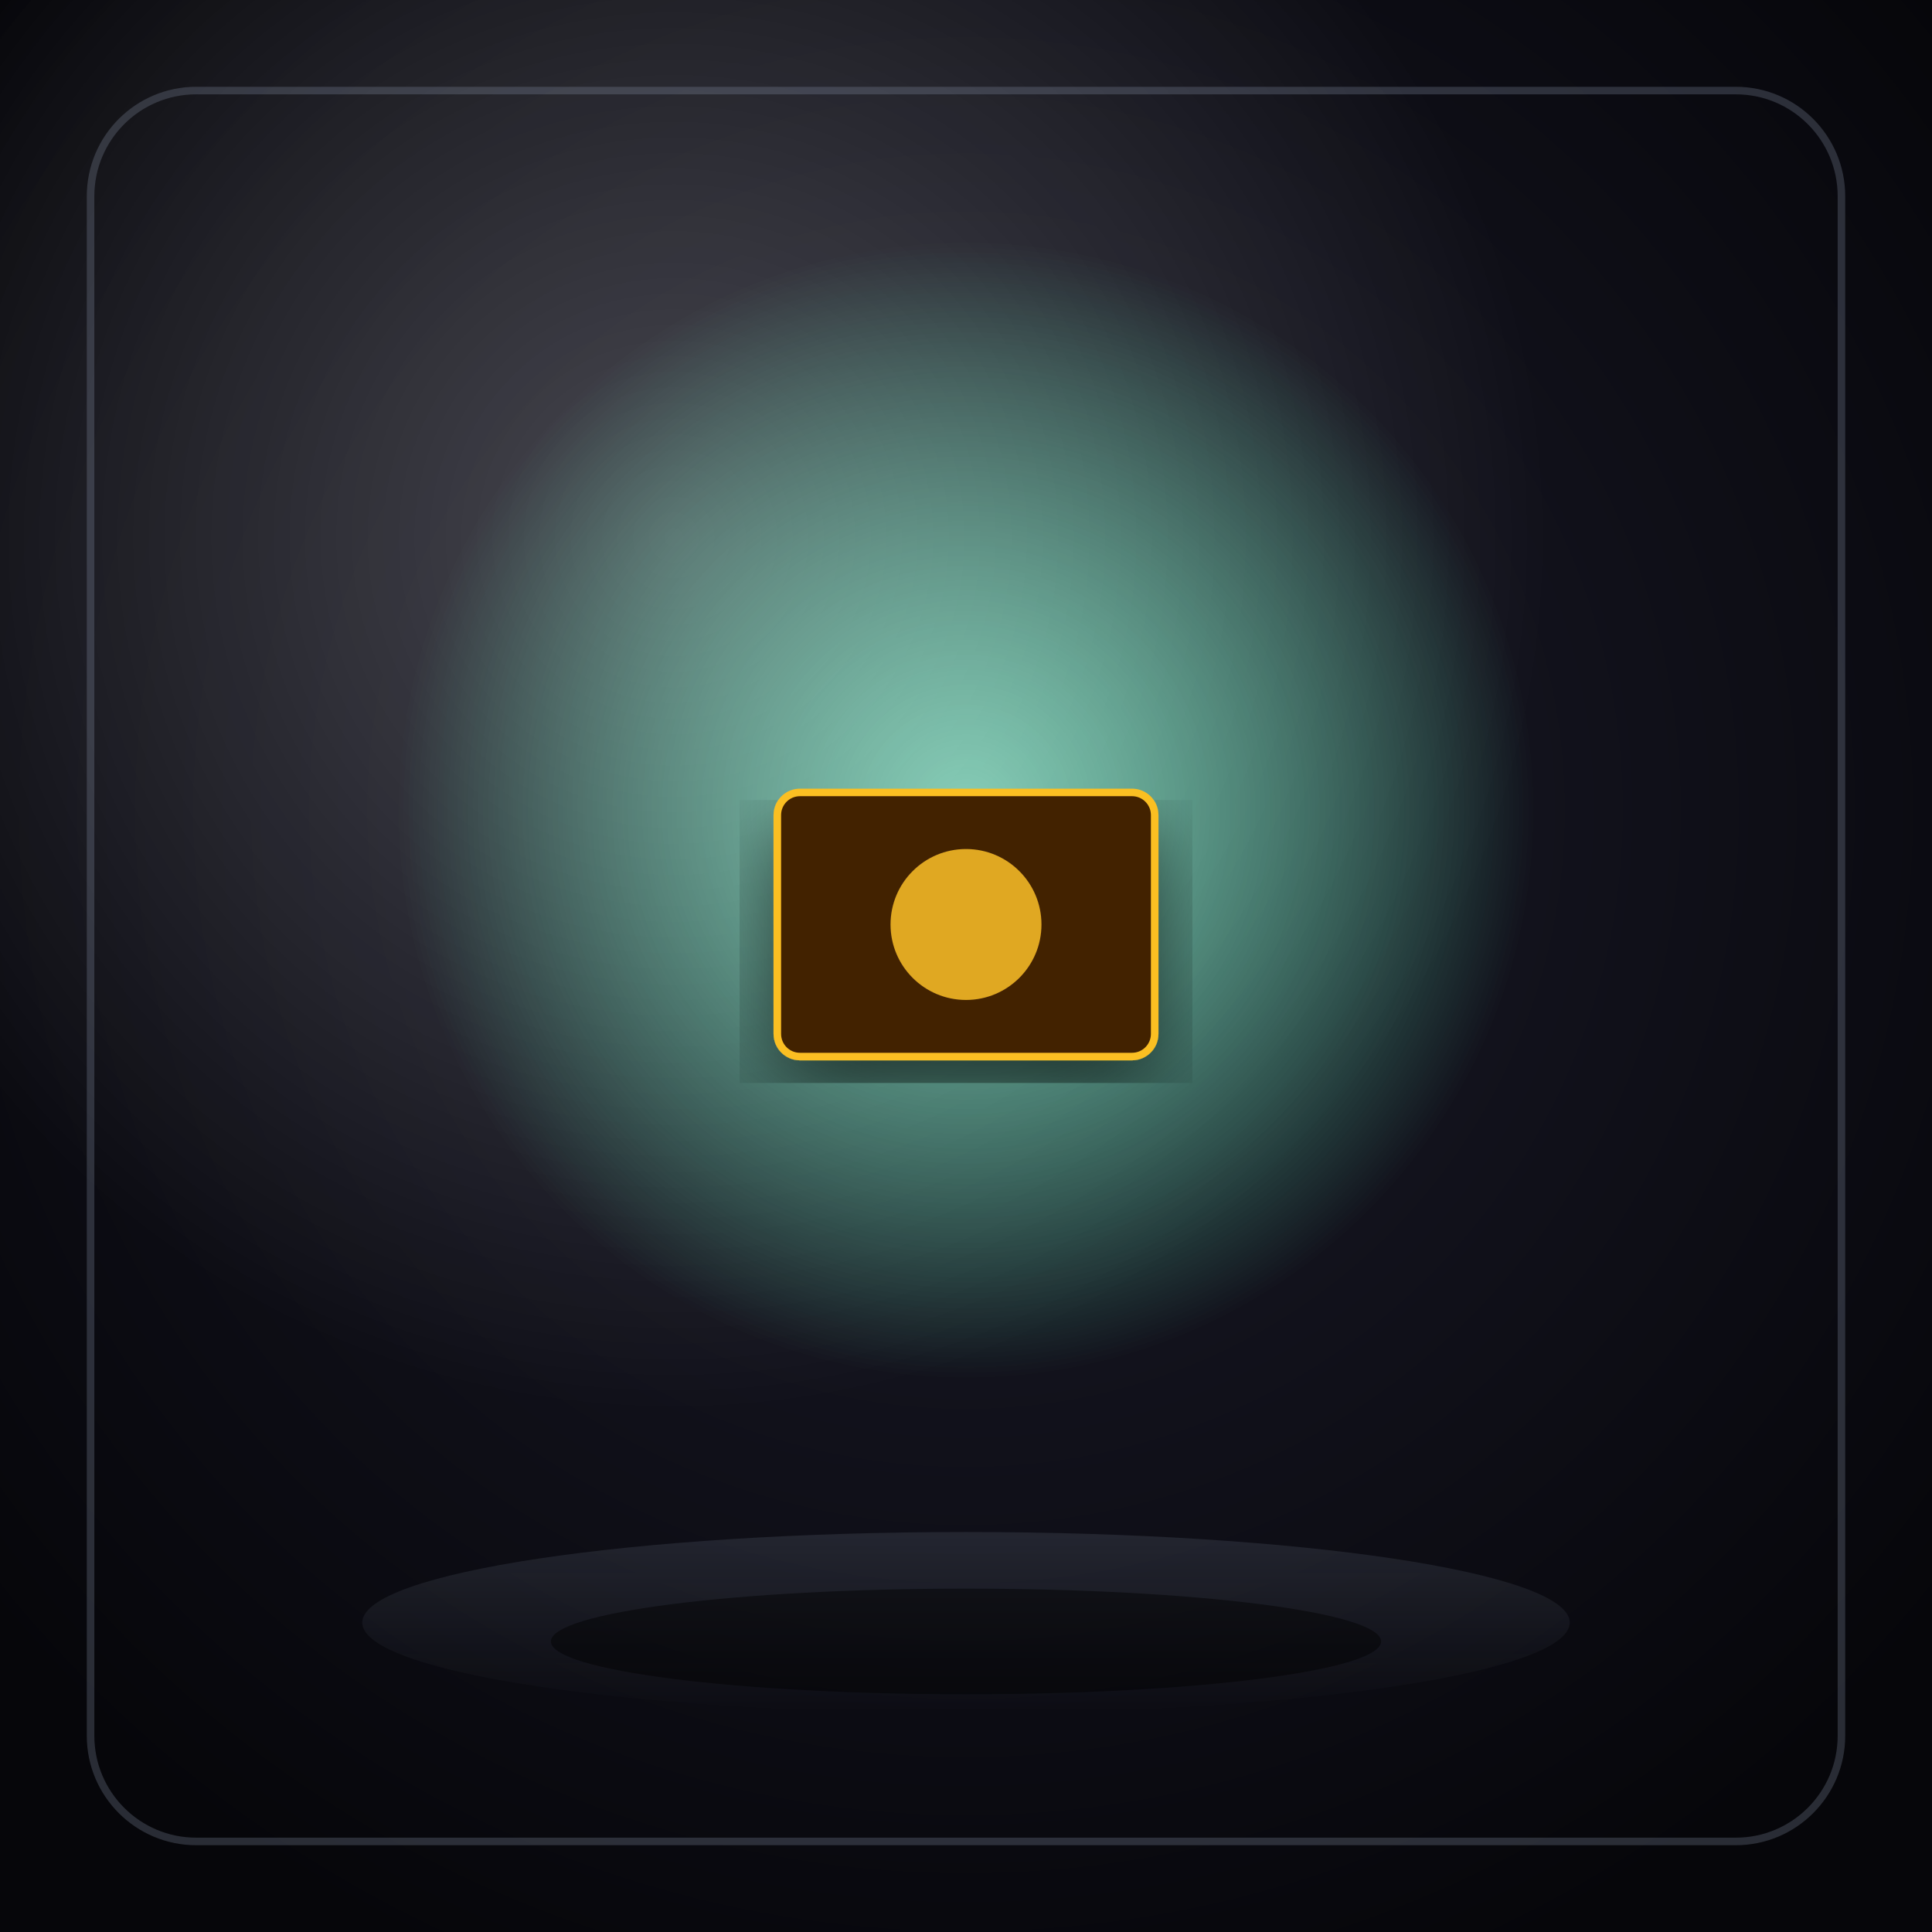
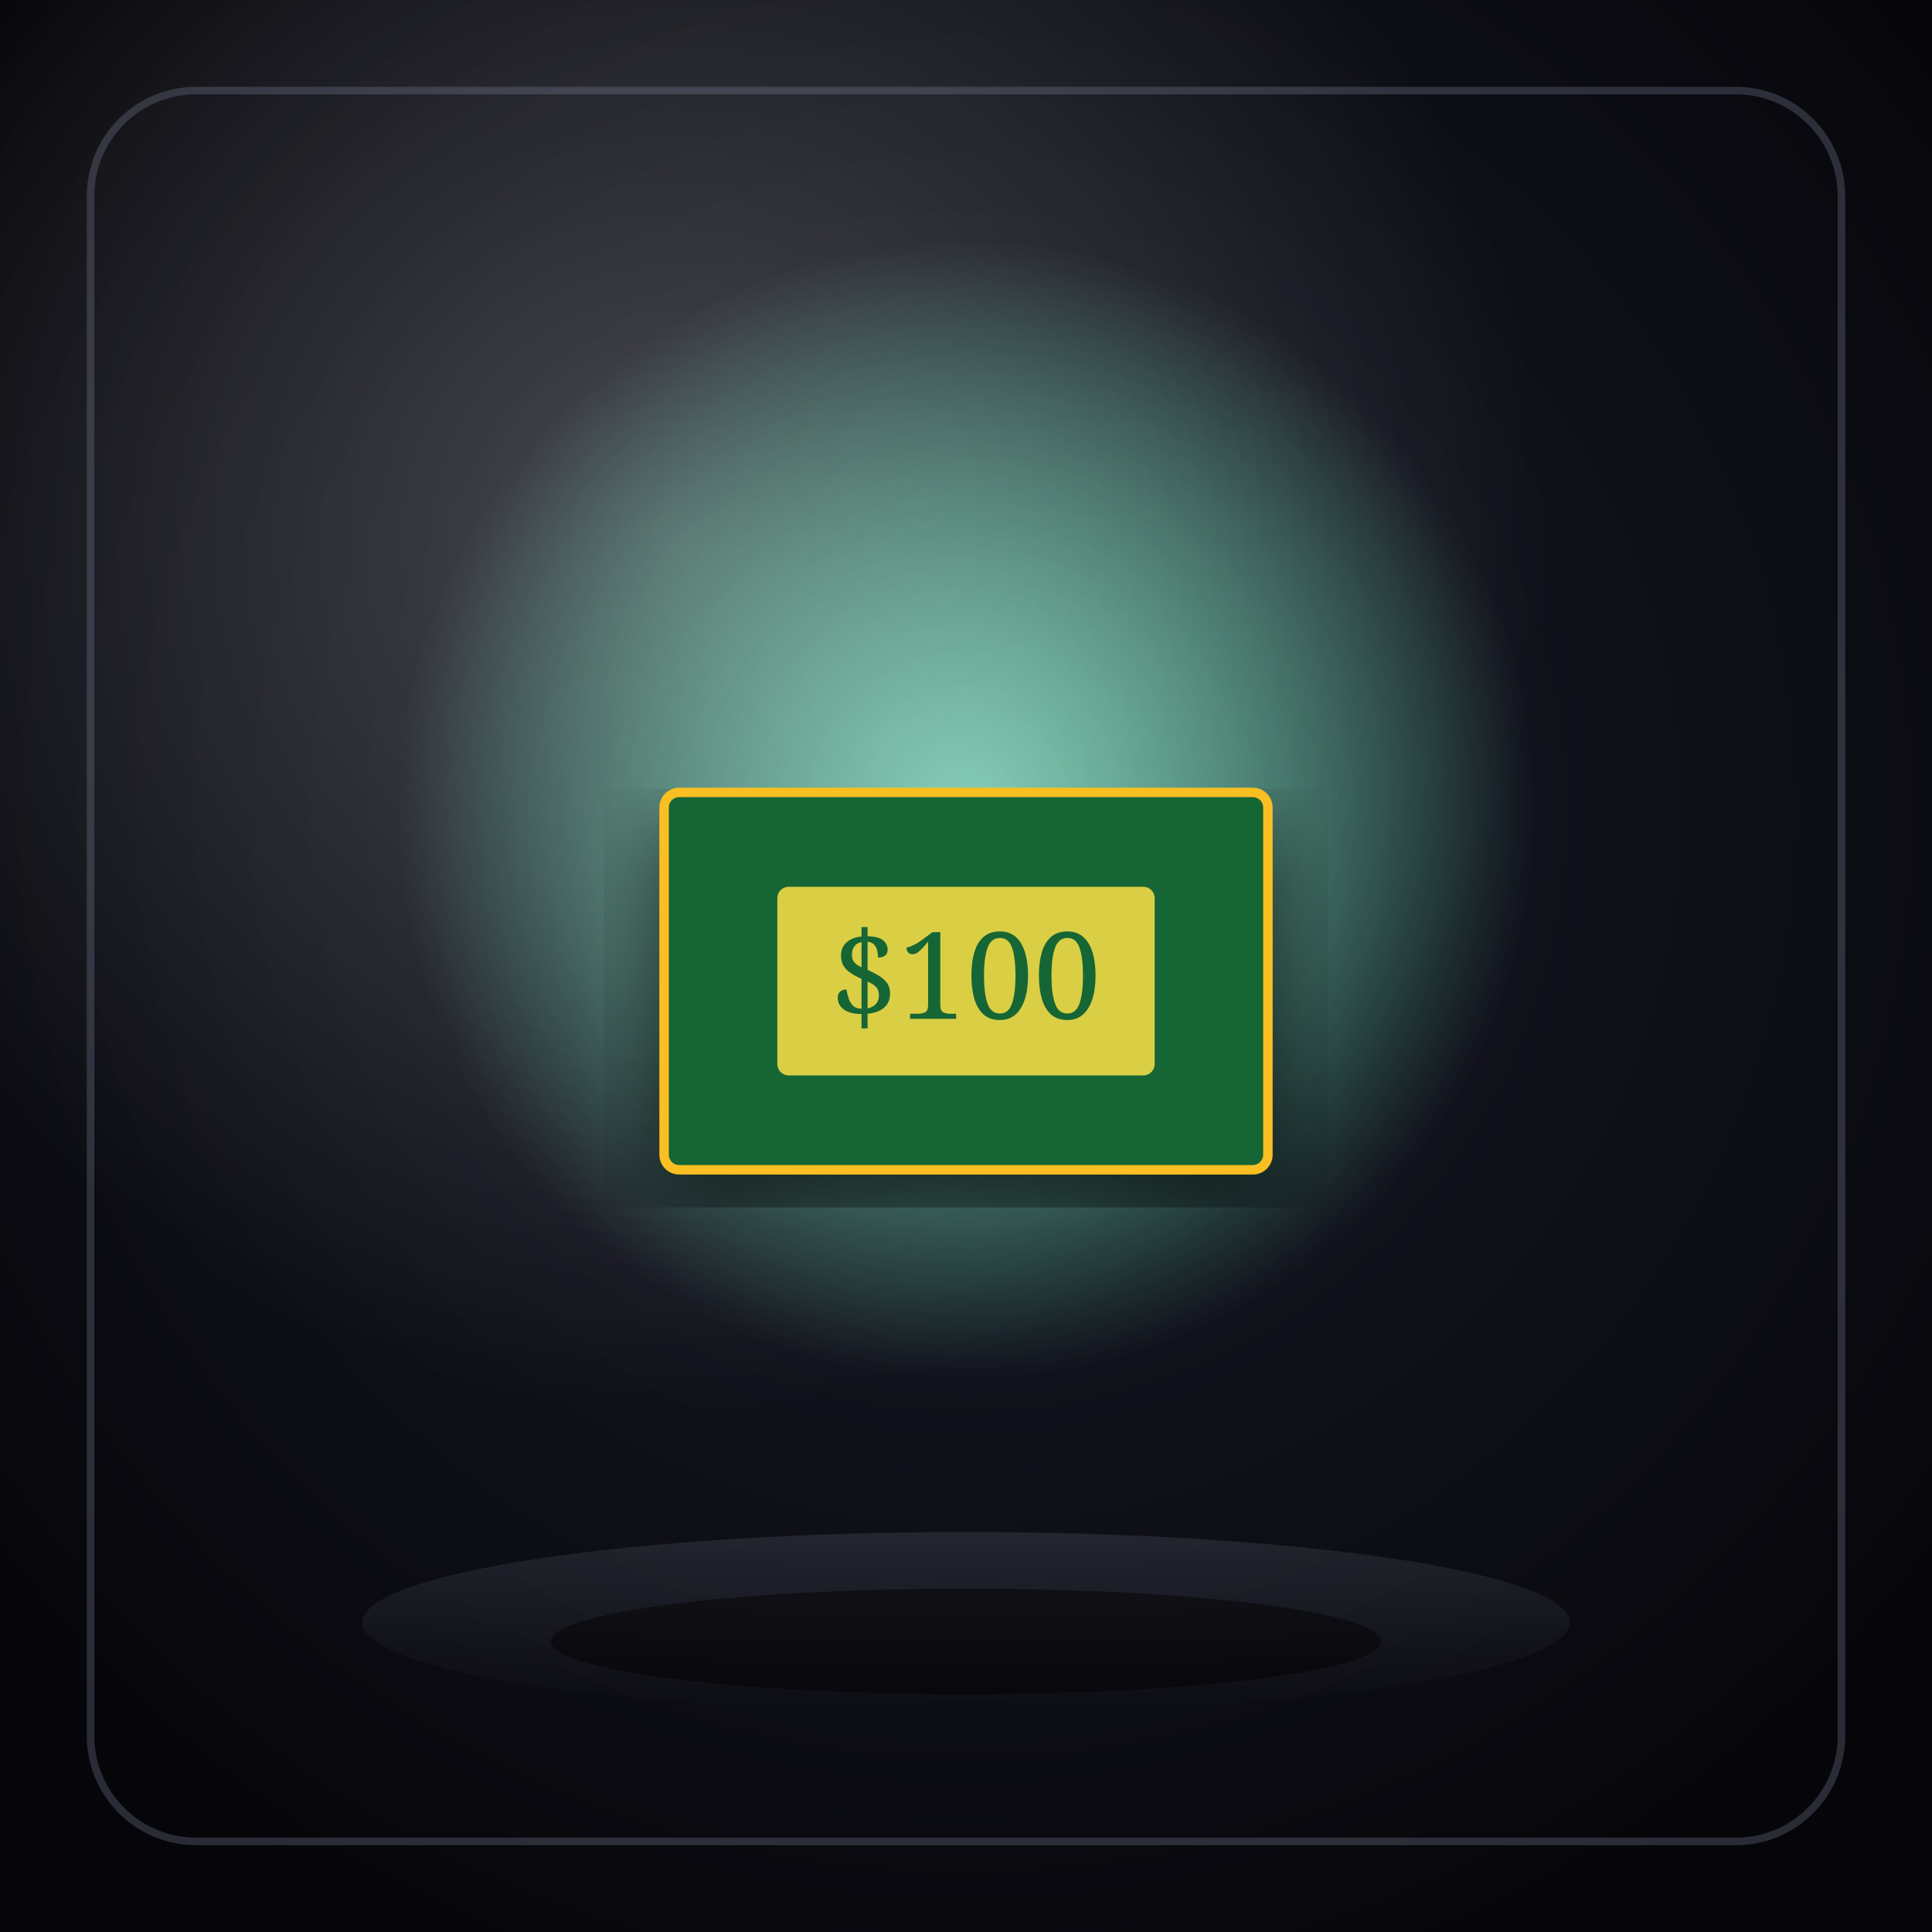
<svg xmlns="http://www.w3.org/2000/svg" width="1024" height="1024" viewBox="0 0 1024 1024">
  <defs>
    <radialGradient id="bg_job_financial_counterfeit" cx="50%" cy="42%" r="65%">
      <stop offset="0%" stop-color="#059669" stop-opacity="0.55" />
      <stop offset="45%" stop-color="#12121c" />
      <stop offset="100%" stop-color="#06060a" />
    </radialGradient>
    <radialGradient id="spot_job_financial_counterfeit" cx="35%" cy="28%" r="45%">
      <stop offset="0%" stop-color="#ffffff" stop-opacity="0.22" />
      <stop offset="100%" stop-color="#ffffff" stop-opacity="0" />
    </radialGradient>
    <linearGradient id="floor_job_financial_counterfeit" x1="0" y1="0" x2="0" y2="1">
      <stop offset="0%" stop-color="#94a3b8" stop-opacity="0.15" />
      <stop offset="100%" stop-color="#94a3b8" stop-opacity="0" />
    </linearGradient>
    <filter id="shadow_job_financial_counterfeit">
      <feDropShadow dx="0" dy="18" stdDeviation="24" flood-color="#000" flood-opacity="0.65" />
    </filter>
    <filter id="glow_job_financial_counterfeit">
      <feGaussianBlur stdDeviation="8" result="b" />
      <feMerge>
        <feMergeNode in="b" />
        <feMergeNode in="SourceGraphic" />
      </feMerge>
    </filter>
  </defs>
  <rect width="1024" height="1024" fill="url(#bg_job_financial_counterfeit)" />
  <rect width="1024" height="1024" fill="url(#spot_job_financial_counterfeit)" />
  <ellipse cx="512" cy="860" rx="320" ry="48" fill="url(#floor_job_financial_counterfeit)" />
  <ellipse cx="512" cy="870" rx="220" ry="28" fill="#000" opacity="0.45" />
  <g filter="url(#shadow_job_financial_counterfeit)">
    <g transform="translate(512,500)">
-       <rect x="-100" y="-80" width="200" height="140" rx="12" fill="#422006" stroke="#fbbf24" stroke-width="4" />
-       <circle cx="0" cy="-10" r="40" fill="#fbbf24" opacity="0.85" />
+       <rect x="-160" y="-80" width="320" height="200" rx="8" fill="#166534" stroke="#fbbf24" stroke-width="5" />
+       <rect x="-100" y="-30" width="200" height="100" rx="6" fill="#fde047" opacity="0.85" />
+       <text x="0" y="40" text-anchor="middle" font-size="64" fill="#166534" font-family="serif">$100</text>
    </g>
  </g>
  <rect x="48" y="48" width="928" height="928" rx="56" fill="none" stroke="#94a3b8" stroke-opacity="0.25" stroke-width="4" />
</svg>
